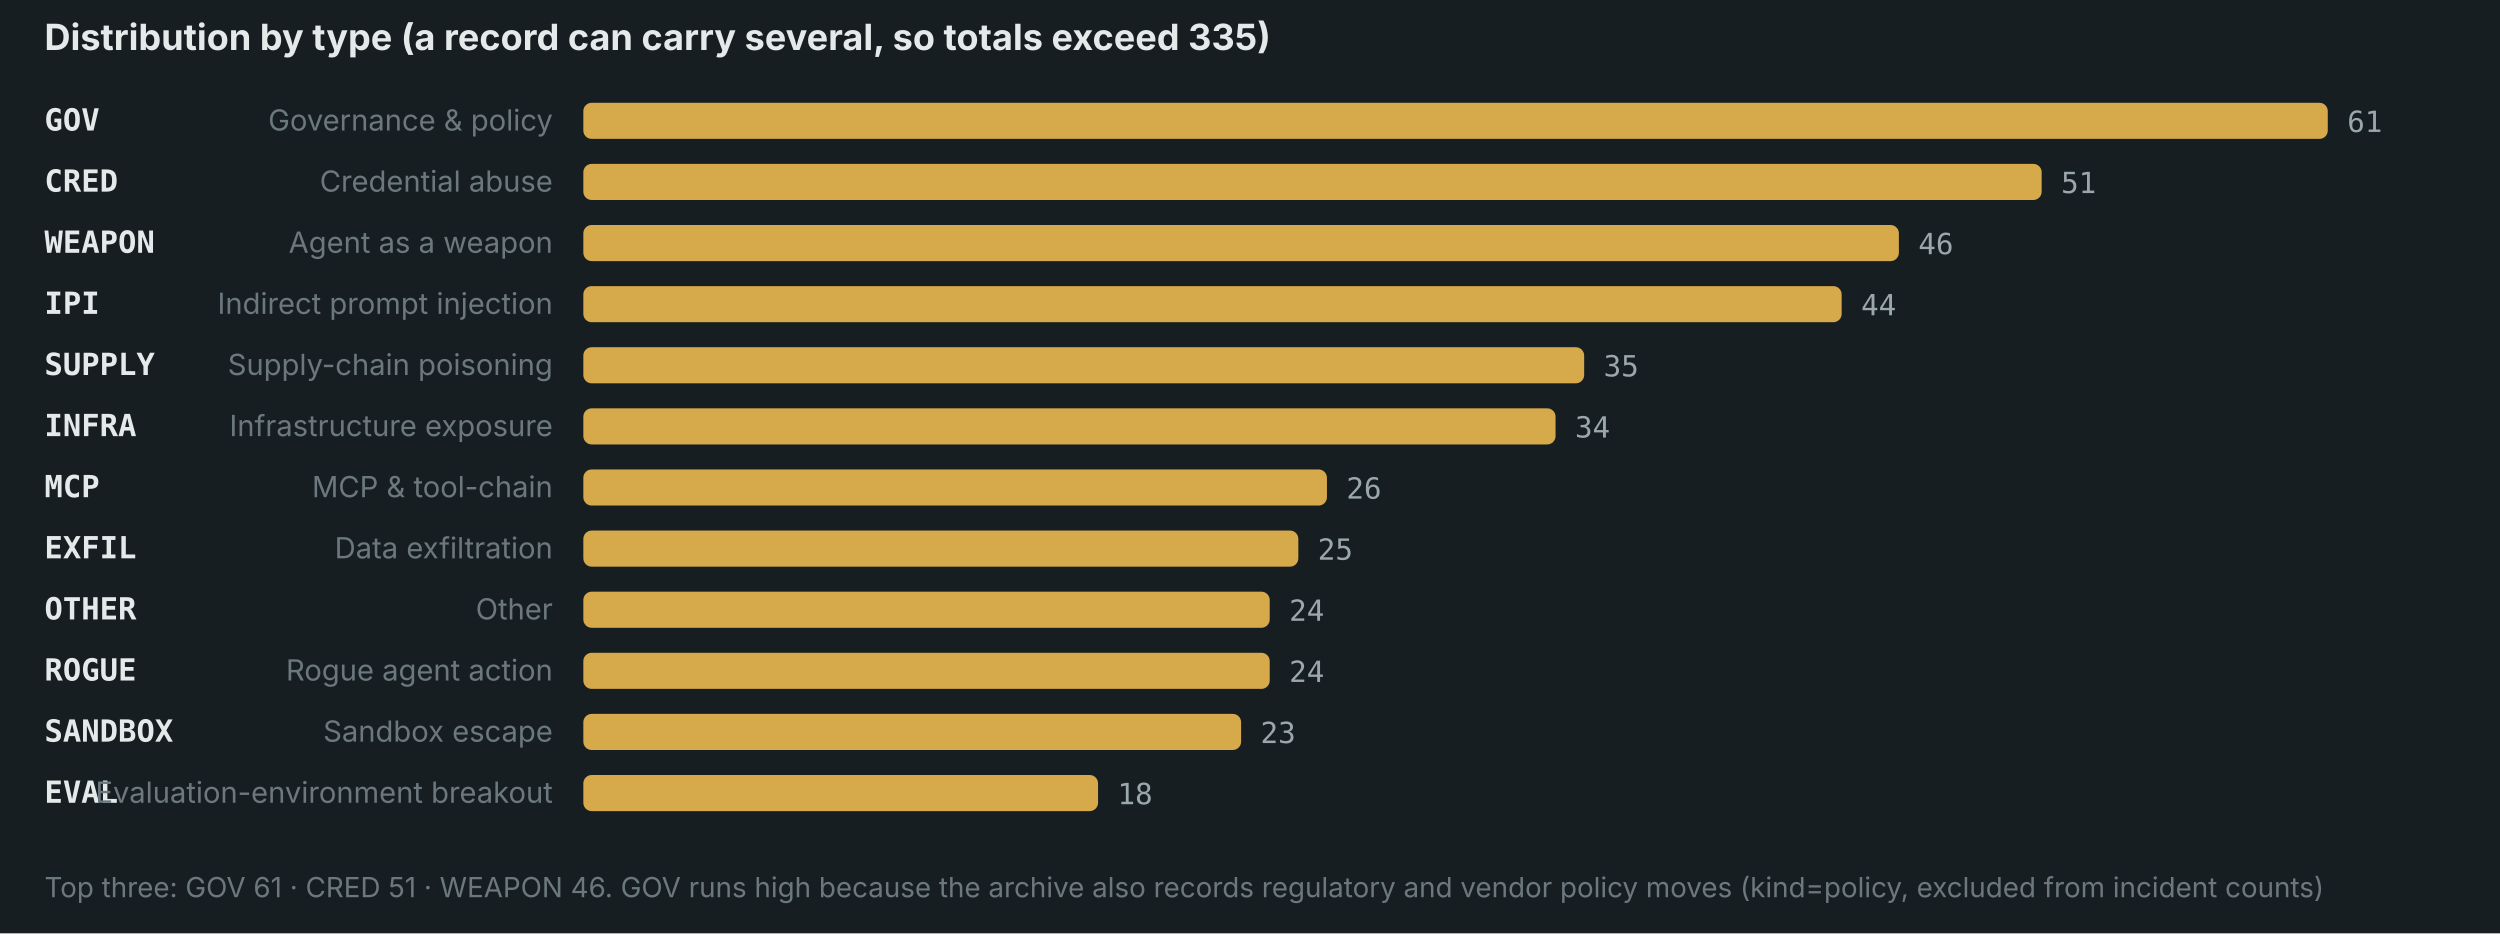
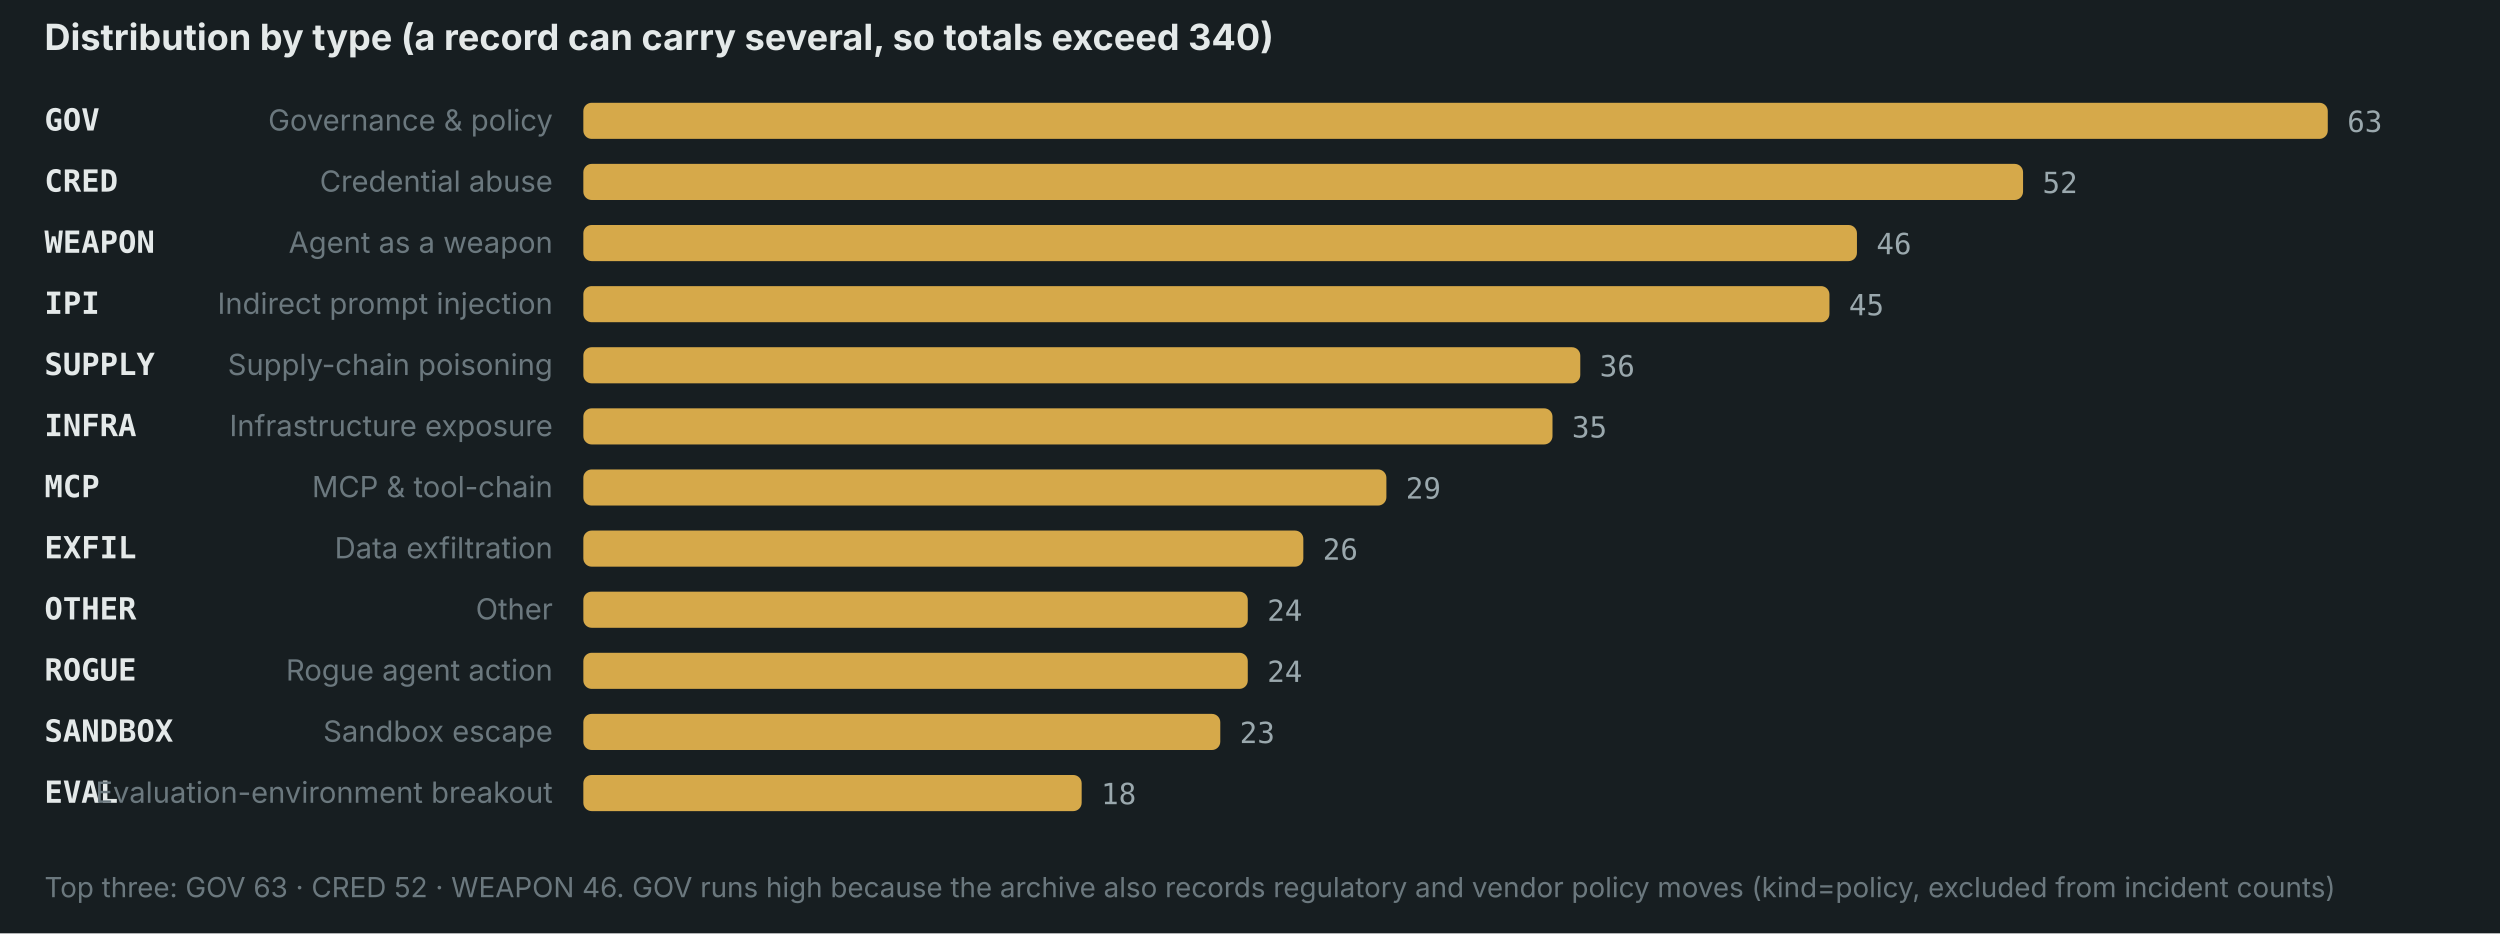
<svg xmlns="http://www.w3.org/2000/svg" viewBox="0 0 900 336" width="900" height="336" role="img" font-family="ui-sans-serif,-apple-system,'Segoe UI','PingFang SC','Microsoft YaHei',sans-serif">
  <rect width="900" height="336" fill="#171E21" />
-   <text x="16" y="18" font-size="13" font-weight="700" fill="#E4E9E9">Distribution by type (a record can carry several, so totals exceed 335)</text>
+   <text x="16" y="18" font-size="13" font-weight="700" fill="#E4E9E9">Distribution by type (a record can carry several, so totals exceed 340)</text>
  <text x="16" y="47" font-size="11" fill="#E4E9E9" font-family="ui-monospace,'SF Mono','Cascadia Mono','Consolas',monospace" font-weight="600">GOV</text>
  <text x="199" y="47" font-size="10.5" text-anchor="end" fill="#6B787E">Governance &amp; policy</text>
  <rect x="210" y="37" width="628.0" height="13" rx="3" fill="#D6A94A" />
-   <text x="845.0" y="47.5" font-size="10.5" fill="#9AA8AD" font-family="ui-monospace,'SF Mono','Cascadia Mono','Consolas',monospace">61</text>
+   <text x="845.0" y="47.5" font-size="10.5" fill="#9AA8AD" font-family="ui-monospace,'SF Mono','Cascadia Mono','Consolas',monospace">63</text>
  <text x="16" y="69" font-size="11" fill="#E4E9E9" font-family="ui-monospace,'SF Mono','Cascadia Mono','Consolas',monospace" font-weight="600">CRED</text>
  <text x="199" y="69" font-size="10.5" text-anchor="end" fill="#6B787E">Credential abuse</text>
-   <rect x="210" y="59" width="525.0" height="13" rx="3" fill="#D6A94A" />
-   <text x="742.0" y="69.5" font-size="10.5" fill="#9AA8AD" font-family="ui-monospace,'SF Mono','Cascadia Mono','Consolas',monospace">51</text>
+   <rect x="210" y="59" width="518.3" height="13" rx="3" fill="#D6A94A" />
+   <text x="735.3" y="69.5" font-size="10.5" fill="#9AA8AD" font-family="ui-monospace,'SF Mono','Cascadia Mono','Consolas',monospace">52</text>
  <text x="16" y="91" font-size="11" fill="#E4E9E9" font-family="ui-monospace,'SF Mono','Cascadia Mono','Consolas',monospace" font-weight="600">WEAPON</text>
  <text x="199" y="91" font-size="10.5" text-anchor="end" fill="#6B787E">Agent as a weapon</text>
-   <rect x="210" y="81" width="473.6" height="13" rx="3" fill="#D6A94A" />
-   <text x="690.6" y="91.5" font-size="10.5" fill="#9AA8AD" font-family="ui-monospace,'SF Mono','Cascadia Mono','Consolas',monospace">46</text>
+   <rect x="210" y="81" width="458.5" height="13" rx="3" fill="#D6A94A" />
+   <text x="675.5" y="91.5" font-size="10.5" fill="#9AA8AD" font-family="ui-monospace,'SF Mono','Cascadia Mono','Consolas',monospace">46</text>
  <text x="16" y="113" font-size="11" fill="#E4E9E9" font-family="ui-monospace,'SF Mono','Cascadia Mono','Consolas',monospace" font-weight="600">IPI</text>
  <text x="199" y="113" font-size="10.5" text-anchor="end" fill="#6B787E">Indirect prompt injection</text>
-   <rect x="210" y="103" width="453.0" height="13" rx="3" fill="#D6A94A" />
-   <text x="670.0" y="113.5" font-size="10.5" fill="#9AA8AD" font-family="ui-monospace,'SF Mono','Cascadia Mono','Consolas',monospace">44</text>
+   <rect x="210" y="103" width="448.6" height="13" rx="3" fill="#D6A94A" />
+   <text x="665.6" y="113.5" font-size="10.5" fill="#9AA8AD" font-family="ui-monospace,'SF Mono','Cascadia Mono','Consolas',monospace">45</text>
  <text x="16" y="135" font-size="11" fill="#E4E9E9" font-family="ui-monospace,'SF Mono','Cascadia Mono','Consolas',monospace" font-weight="600">SUPPLY</text>
  <text x="199" y="135" font-size="10.5" text-anchor="end" fill="#6B787E">Supply-chain poisoning</text>
-   <rect x="210" y="125" width="360.3" height="13" rx="3" fill="#D6A94A" />
-   <text x="577.3" y="135.5" font-size="10.5" fill="#9AA8AD" font-family="ui-monospace,'SF Mono','Cascadia Mono','Consolas',monospace">35</text>
+   <rect x="210" y="125" width="358.9" height="13" rx="3" fill="#D6A94A" />
+   <text x="575.9" y="135.5" font-size="10.5" fill="#9AA8AD" font-family="ui-monospace,'SF Mono','Cascadia Mono','Consolas',monospace">36</text>
  <text x="16" y="157" font-size="11" fill="#E4E9E9" font-family="ui-monospace,'SF Mono','Cascadia Mono','Consolas',monospace" font-weight="600">INFRA</text>
  <text x="199" y="157" font-size="10.5" text-anchor="end" fill="#6B787E">Infrastructure exposure</text>
-   <rect x="210" y="147" width="350.0" height="13" rx="3" fill="#D6A94A" />
-   <text x="567.0" y="157.5" font-size="10.5" fill="#9AA8AD" font-family="ui-monospace,'SF Mono','Cascadia Mono','Consolas',monospace">34</text>
+   <rect x="210" y="147" width="348.9" height="13" rx="3" fill="#D6A94A" />
+   <text x="565.9" y="157.5" font-size="10.5" fill="#9AA8AD" font-family="ui-monospace,'SF Mono','Cascadia Mono','Consolas',monospace">35</text>
  <text x="16" y="179" font-size="11" fill="#E4E9E9" font-family="ui-monospace,'SF Mono','Cascadia Mono','Consolas',monospace" font-weight="600">MCP</text>
  <text x="199" y="179" font-size="10.5" text-anchor="end" fill="#6B787E">MCP &amp; tool-chain</text>
-   <rect x="210" y="169" width="267.7" height="13" rx="3" fill="#D6A94A" />
-   <text x="484.7" y="179.5" font-size="10.5" fill="#9AA8AD" font-family="ui-monospace,'SF Mono','Cascadia Mono','Consolas',monospace">26</text>
+   <rect x="210" y="169" width="289.1" height="13" rx="3" fill="#D6A94A" />
+   <text x="506.1" y="179.5" font-size="10.5" fill="#9AA8AD" font-family="ui-monospace,'SF Mono','Cascadia Mono','Consolas',monospace">29</text>
  <text x="16" y="201" font-size="11" fill="#E4E9E9" font-family="ui-monospace,'SF Mono','Cascadia Mono','Consolas',monospace" font-weight="600">EXFIL</text>
  <text x="199" y="201" font-size="10.5" text-anchor="end" fill="#6B787E">Data exfiltration</text>
-   <rect x="210" y="191" width="257.4" height="13" rx="3" fill="#D6A94A" />
-   <text x="474.4" y="201.5" font-size="10.5" fill="#9AA8AD" font-family="ui-monospace,'SF Mono','Cascadia Mono','Consolas',monospace">25</text>
+   <rect x="210" y="191" width="259.2" height="13" rx="3" fill="#D6A94A" />
+   <text x="476.2" y="201.5" font-size="10.5" fill="#9AA8AD" font-family="ui-monospace,'SF Mono','Cascadia Mono','Consolas',monospace">26</text>
  <text x="16" y="223" font-size="11" fill="#E4E9E9" font-family="ui-monospace,'SF Mono','Cascadia Mono','Consolas',monospace" font-weight="600">OTHER</text>
  <text x="199" y="223" font-size="10.5" text-anchor="end" fill="#6B787E">Other</text>
-   <rect x="210" y="213" width="247.1" height="13" rx="3" fill="#D6A94A" />
-   <text x="464.1" y="223.5" font-size="10.5" fill="#9AA8AD" font-family="ui-monospace,'SF Mono','Cascadia Mono','Consolas',monospace">24</text>
+   <rect x="210" y="213" width="239.2" height="13" rx="3" fill="#D6A94A" />
+   <text x="456.2" y="223.5" font-size="10.5" fill="#9AA8AD" font-family="ui-monospace,'SF Mono','Cascadia Mono','Consolas',monospace">24</text>
  <text x="16" y="245" font-size="11" fill="#E4E9E9" font-family="ui-monospace,'SF Mono','Cascadia Mono','Consolas',monospace" font-weight="600">ROGUE</text>
  <text x="199" y="245" font-size="10.5" text-anchor="end" fill="#6B787E">Rogue agent action</text>
-   <rect x="210" y="235" width="247.1" height="13" rx="3" fill="#D6A94A" />
-   <text x="464.1" y="245.5" font-size="10.5" fill="#9AA8AD" font-family="ui-monospace,'SF Mono','Cascadia Mono','Consolas',monospace">24</text>
+   <rect x="210" y="235" width="239.2" height="13" rx="3" fill="#D6A94A" />
+   <text x="456.2" y="245.5" font-size="10.5" fill="#9AA8AD" font-family="ui-monospace,'SF Mono','Cascadia Mono','Consolas',monospace">24</text>
  <text x="16" y="267" font-size="11" fill="#E4E9E9" font-family="ui-monospace,'SF Mono','Cascadia Mono','Consolas',monospace" font-weight="600">SANDBOX</text>
  <text x="199" y="267" font-size="10.5" text-anchor="end" fill="#6B787E">Sandbox escape</text>
-   <rect x="210" y="257" width="236.8" height="13" rx="3" fill="#D6A94A" />
-   <text x="453.8" y="267.5" font-size="10.5" fill="#9AA8AD" font-family="ui-monospace,'SF Mono','Cascadia Mono','Consolas',monospace">23</text>
+   <rect x="210" y="257" width="229.3" height="13" rx="3" fill="#D6A94A" />
+   <text x="446.3" y="267.5" font-size="10.5" fill="#9AA8AD" font-family="ui-monospace,'SF Mono','Cascadia Mono','Consolas',monospace">23</text>
  <text x="16" y="289" font-size="11" fill="#E4E9E9" font-family="ui-monospace,'SF Mono','Cascadia Mono','Consolas',monospace" font-weight="600">EVAL</text>
  <text x="199" y="289" font-size="10.5" text-anchor="end" fill="#6B787E">Evaluation-environment breakout</text>
-   <rect x="210" y="279" width="185.3" height="13" rx="3" fill="#D6A94A" />
-   <text x="402.3" y="289.5" font-size="10.5" fill="#9AA8AD" font-family="ui-monospace,'SF Mono','Cascadia Mono','Consolas',monospace">18</text>
-   <text x="16" y="323" font-size="10" fill="#6B787E">Top three: GOV 61 · CRED 51 · WEAPON 46. GOV runs high because the archive also records regulatory and vendor policy moves (kind=policy, excluded from incident counts)</text>
+   <rect x="210" y="279" width="179.4" height="13" rx="3" fill="#D6A94A" />
+   <text x="396.4" y="289.5" font-size="10.5" fill="#9AA8AD" font-family="ui-monospace,'SF Mono','Cascadia Mono','Consolas',monospace">18</text>
+   <text x="16" y="323" font-size="10" fill="#6B787E">Top three: GOV 63 · CRED 52 · WEAPON 46. GOV runs high because the archive also records regulatory and vendor policy moves (kind=policy, excluded from incident counts)</text>
</svg>
